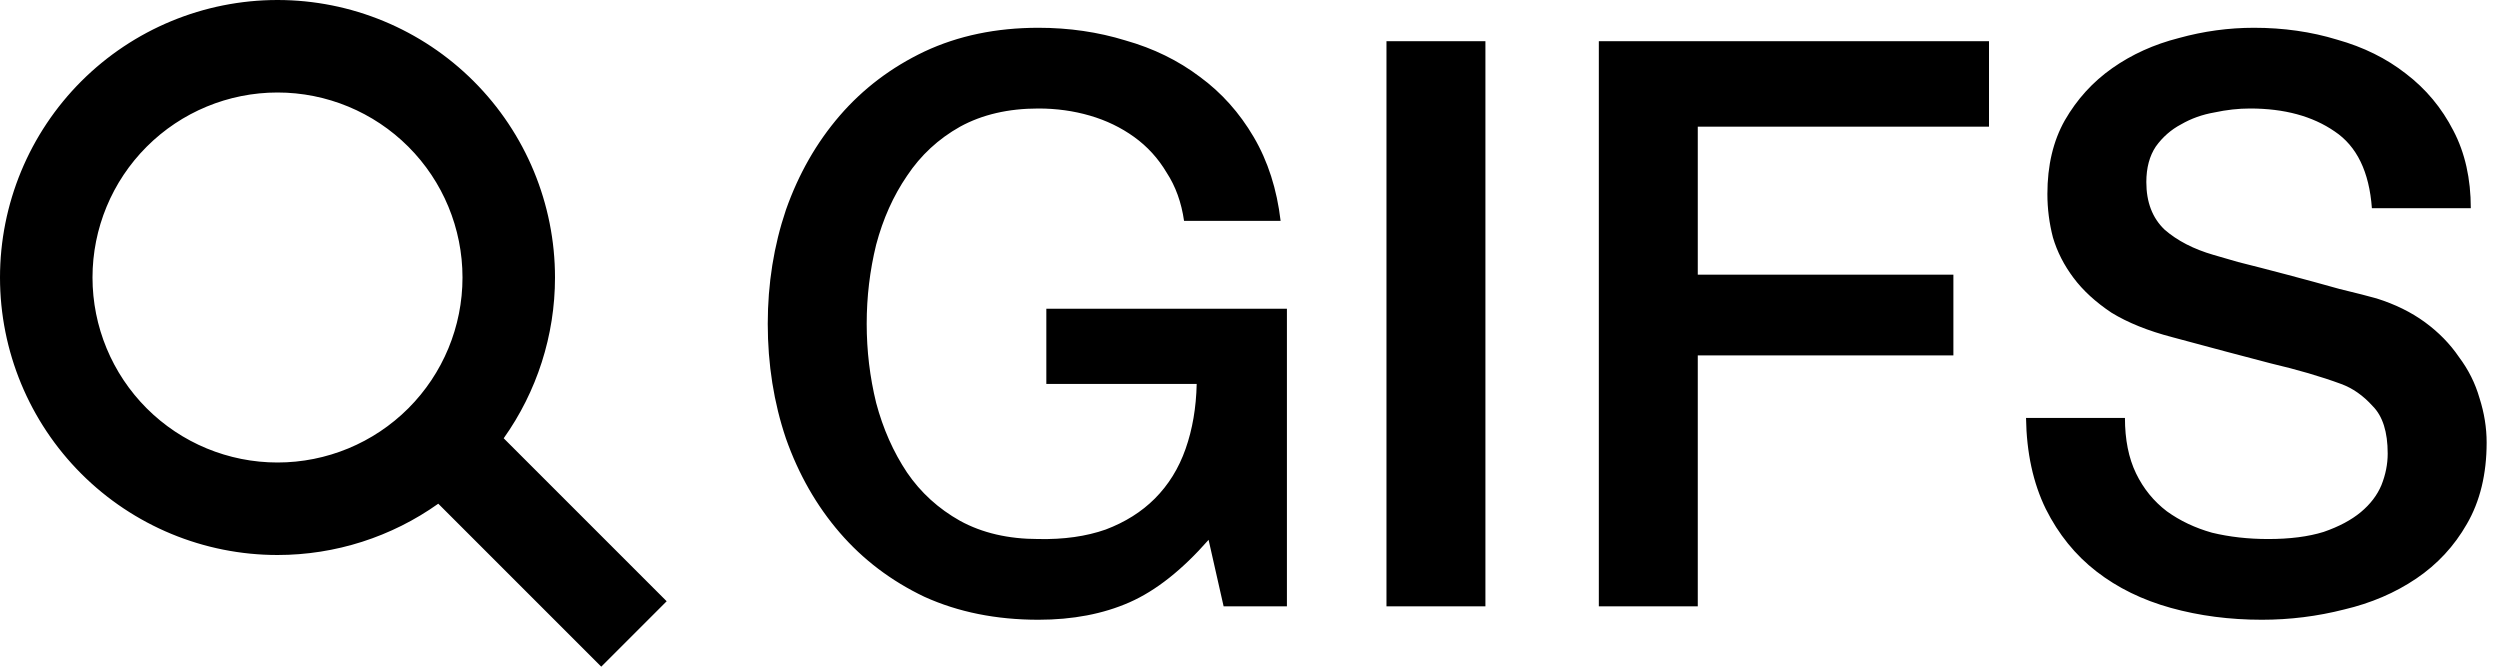
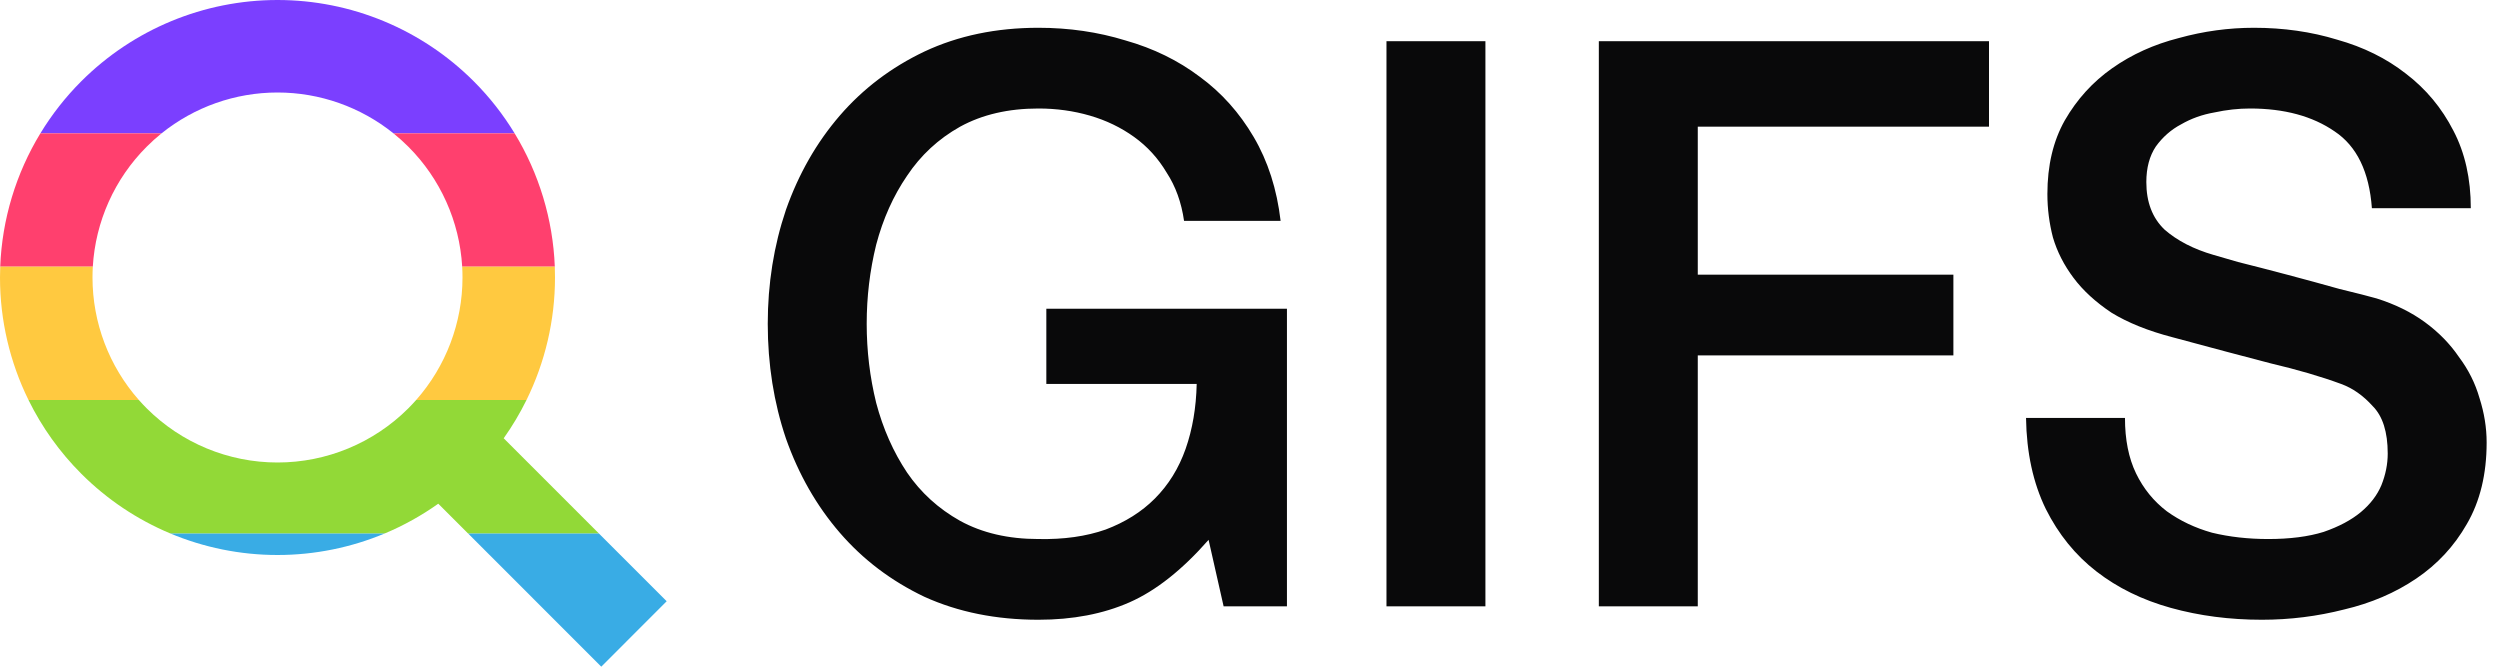
<svg xmlns="http://www.w3.org/2000/svg" width="90" height="24" viewBox="0 0 90 24" fill="none">
-   <path fill-rule="evenodd" clip-rule="evenodd" d="M9.99 0C7.341 0 4.8 1.053 2.926 2.926C1.053 4.8 0 7.341 0 9.99C0 12.64 1.053 15.181 2.926 17.054C4.8 18.928 7.341 19.98 9.99 19.98C12.078 19.98 14.098 19.327 15.778 18.133L21.645 24L24 21.645L18.133 15.778C19.327 14.098 19.98 12.078 19.98 9.99C19.98 7.341 18.928 4.8 17.054 2.926C15.181 1.053 12.64 0 9.99 0ZM5.281 5.281C6.53 4.032 8.224 3.33 9.99 3.33C11.757 3.33 13.45 4.032 14.7 5.281C15.949 6.53 16.65 8.224 16.65 9.99C16.65 11.757 15.949 13.45 14.7 14.7C13.45 15.949 11.757 16.65 9.99 16.65C8.224 16.65 6.53 15.949 5.281 14.7C4.032 13.45 3.33 11.757 3.33 9.99C3.33 8.224 4.032 6.53 5.281 5.281ZM44.05 21.827H46.329V11.114H37.668V13.821H43.081C43.062 14.676 42.929 15.454 42.682 16.157C42.436 16.86 42.065 17.458 41.571 17.952C41.096 18.427 40.508 18.797 39.805 19.063C39.102 19.31 38.295 19.424 37.383 19.405C36.3 19.405 35.36 19.187 34.562 18.75C33.784 18.313 33.147 17.734 32.654 17.012C32.16 16.271 31.789 15.435 31.542 14.505C31.314 13.574 31.201 12.624 31.201 11.656C31.201 10.687 31.314 9.737 31.542 8.807C31.789 7.876 32.16 7.05 32.654 6.328C33.147 5.587 33.784 4.998 34.562 4.561C35.36 4.124 36.3 3.906 37.383 3.906C38.029 3.906 38.646 3.991 39.235 4.162C39.824 4.333 40.356 4.59 40.831 4.932C41.305 5.274 41.695 5.701 41.999 6.214C42.322 6.708 42.531 7.287 42.626 7.952H46.102C45.968 6.812 45.646 5.805 45.133 4.932C44.62 4.058 43.974 3.336 43.195 2.766C42.417 2.178 41.524 1.741 40.517 1.456C39.529 1.152 38.485 1 37.383 1C35.864 1 34.496 1.285 33.28 1.855C32.084 2.424 31.068 3.194 30.232 4.162C29.396 5.131 28.75 6.261 28.294 7.553C27.858 8.845 27.639 10.212 27.639 11.656C27.639 13.118 27.858 14.495 28.294 15.787C28.75 17.078 29.396 18.209 30.232 19.177C31.068 20.146 32.084 20.915 33.28 21.485C34.496 22.036 35.864 22.311 37.383 22.311C38.618 22.311 39.71 22.102 40.66 21.685C41.609 21.267 42.559 20.517 43.509 19.434L44.05 21.827ZM53.475 1.484H49.913V21.827H53.475V1.484ZM57.558 1.484H71.604V4.561H61.12V9.889H70.322V12.795H61.12V21.827H57.558V1.484ZM76.897 17.041C76.631 16.49 76.498 15.825 76.498 15.046H72.937C72.956 16.3 73.193 17.392 73.649 18.323C74.105 19.234 74.713 19.985 75.473 20.573C76.233 21.162 77.125 21.599 78.151 21.884C79.177 22.169 80.269 22.311 81.427 22.311C82.434 22.311 83.422 22.188 84.391 21.941C85.359 21.713 86.223 21.343 86.983 20.83C87.743 20.317 88.351 19.662 88.807 18.864C89.281 18.047 89.519 17.069 89.519 15.929C89.519 15.398 89.433 14.866 89.263 14.334C89.111 13.802 88.864 13.308 88.522 12.852C88.199 12.377 87.79 11.96 87.297 11.599C86.803 11.238 86.223 10.953 85.559 10.744C85.293 10.668 84.846 10.554 84.22 10.402C83.612 10.231 82.985 10.06 82.339 9.889C81.693 9.718 81.105 9.566 80.573 9.433C80.06 9.281 79.765 9.196 79.689 9.177C78.968 8.968 78.379 8.664 77.923 8.265C77.486 7.847 77.268 7.277 77.268 6.556C77.268 6.043 77.382 5.615 77.61 5.274C77.856 4.932 78.16 4.666 78.521 4.476C78.882 4.267 79.281 4.124 79.718 4.048C80.155 3.954 80.582 3.906 81 3.906C82.235 3.906 83.251 4.181 84.049 4.732C84.846 5.264 85.293 6.185 85.388 7.496H88.949C88.949 6.432 88.74 5.502 88.322 4.704C87.904 3.887 87.335 3.203 86.613 2.652C85.91 2.102 85.084 1.693 84.134 1.427C83.203 1.142 82.206 1 81.142 1C80.231 1 79.329 1.123 78.436 1.37C77.543 1.598 76.745 1.959 76.043 2.453C75.34 2.947 74.77 3.574 74.333 4.333C73.915 5.074 73.706 5.957 73.706 6.983C73.706 7.515 73.773 8.037 73.906 8.55C74.058 9.063 74.305 9.547 74.647 10.003C74.988 10.459 75.444 10.877 76.014 11.257C76.603 11.618 77.334 11.912 78.208 12.14C79.614 12.52 80.791 12.833 81.741 13.08C82.71 13.308 83.555 13.555 84.276 13.821C84.694 13.973 85.074 14.239 85.416 14.619C85.777 14.98 85.957 15.55 85.957 16.328C85.957 16.708 85.882 17.088 85.73 17.468C85.578 17.829 85.331 18.152 84.989 18.437C84.647 18.721 84.201 18.959 83.65 19.149C83.099 19.32 82.434 19.405 81.655 19.405C80.934 19.405 80.259 19.329 79.632 19.177C79.025 19.006 78.483 18.75 78.008 18.408C77.534 18.047 77.163 17.591 76.897 17.041Z" fill="black" />
+   <path fill-rule="evenodd" clip-rule="evenodd" d="M44.05 21.827H46.33V11.114H37.668V13.821H43.081C43.062 14.676 42.929 15.454 42.683 16.157C42.436 16.86 42.065 17.458 41.571 17.952C41.097 18.427 40.508 18.797 39.805 19.063C39.102 19.31 38.295 19.424 37.383 19.405C36.3 19.405 35.36 19.187 34.563 18.75C33.784 18.313 33.148 17.734 32.654 17.012C32.16 16.271 31.789 15.435 31.543 14.505C31.314 13.574 31.201 12.624 31.201 11.656C31.201 10.687 31.314 9.737 31.543 8.807C31.789 7.876 32.16 7.05 32.654 6.328C33.148 5.587 33.784 4.998 34.563 4.561C35.36 4.124 36.3 3.906 37.383 3.906C38.029 3.906 38.646 3.991 39.235 4.162C39.824 4.333 40.356 4.59 40.831 4.932C41.306 5.274 41.695 5.701 41.999 6.214C42.322 6.708 42.531 7.287 42.626 7.952H46.102C45.969 6.812 45.646 5.805 45.133 4.932C44.62 4.058 43.974 3.336 43.195 2.766C42.417 2.178 41.524 1.741 40.517 1.456C39.529 1.152 38.485 1 37.383 1C35.864 1 34.496 1.285 33.28 1.855C32.084 2.424 31.068 3.194 30.232 4.162C29.396 5.131 28.75 6.261 28.294 7.553C27.858 8.845 27.639 10.212 27.639 11.656C27.639 13.118 27.858 14.495 28.294 15.787C28.75 17.078 29.396 18.209 30.232 19.177C31.068 20.146 32.084 20.915 33.28 21.485C34.496 22.036 35.864 22.311 37.383 22.311C38.618 22.311 39.71 22.102 40.66 21.685C41.609 21.267 42.559 20.517 43.509 19.434L44.05 21.827ZM53.475 1.484H49.913V21.827H53.475V1.484ZM57.558 1.484H71.604V4.561H61.12V9.889H70.322V12.795H61.12V21.827H57.558V1.484ZM76.897 17.041C76.631 16.49 76.499 15.825 76.499 15.046H72.937C72.956 16.3 73.194 17.392 73.649 18.323C74.105 19.234 74.713 19.985 75.473 20.573C76.233 21.162 77.125 21.599 78.151 21.884C79.177 22.169 80.269 22.311 81.427 22.311C82.434 22.311 83.422 22.188 84.391 21.941C85.359 21.713 86.224 21.343 86.983 20.83C87.743 20.317 88.351 19.662 88.807 18.864C89.282 18.047 89.519 17.069 89.519 15.929C89.519 15.398 89.433 14.866 89.263 14.334C89.111 13.802 88.864 13.308 88.522 12.852C88.199 12.377 87.79 11.96 87.297 11.599C86.803 11.238 86.224 10.953 85.559 10.744C85.293 10.668 84.846 10.554 84.22 10.402C83.612 10.231 82.985 10.06 82.339 9.889C81.693 9.718 81.105 9.566 80.573 9.433C80.06 9.281 79.766 9.196 79.689 9.177C78.968 8.968 78.379 8.664 77.923 8.265C77.486 7.847 77.268 7.277 77.268 6.556C77.268 6.043 77.382 5.615 77.61 5.274C77.857 4.932 78.16 4.666 78.521 4.476C78.882 4.267 79.281 4.124 79.718 4.048C80.155 3.953 80.582 3.906 81 3.906C82.235 3.906 83.251 4.181 84.049 4.732C84.846 5.264 85.293 6.185 85.388 7.496H88.949C88.949 6.432 88.74 5.502 88.322 4.704C87.904 3.887 87.335 3.203 86.613 2.652C85.91 2.102 85.084 1.693 84.134 1.427C83.203 1.142 82.206 1 81.143 1C80.231 1 79.329 1.123 78.436 1.37C77.543 1.598 76.745 1.959 76.043 2.453C75.34 2.947 74.77 3.574 74.333 4.333C73.915 5.074 73.706 5.957 73.706 6.983C73.706 7.515 73.773 8.037 73.906 8.55C74.058 9.063 74.305 9.547 74.647 10.003C74.988 10.459 75.444 10.877 76.014 11.257C76.603 11.618 77.334 11.912 78.208 12.14C79.614 12.52 80.791 12.833 81.741 13.08C82.71 13.308 83.555 13.555 84.277 13.821C84.695 13.973 85.074 14.239 85.416 14.619C85.777 14.98 85.958 15.55 85.958 16.328C85.958 16.708 85.882 17.088 85.73 17.468C85.578 17.829 85.331 18.152 84.989 18.437C84.647 18.721 84.201 18.959 83.65 19.149C83.099 19.32 82.434 19.405 81.655 19.405C80.934 19.405 80.259 19.329 79.632 19.177C79.025 19.006 78.483 18.75 78.008 18.408C77.534 18.047 77.163 17.591 76.897 17.041Z" fill="#09090A" />
+   <path fill-rule="evenodd" clip-rule="evenodd" d="M21.555 19.2H16.846L21.645 24H21.646L24 21.645L21.555 19.2ZM6.12 19.2C7.334 19.71 8.648 19.98 9.99 19.98C11.332 19.98 12.647 19.71 13.861 19.2H6.12Z" fill="#39ACE5" />
+   <path fill-rule="evenodd" clip-rule="evenodd" d="M9.99 0C7.341 0 4.8 1.053 2.926 2.926C2.358 3.494 1.865 4.124 1.454 4.8H5.816C6.994 3.853 8.465 3.33 9.99 3.33C11.515 3.33 12.986 3.853 14.164 4.8H18.526C18.115 4.124 17.623 3.494 17.054 2.926C15.181 1.053 12.64 0 9.99 0Z" fill="#7B3FFF" />
+   <path fill-rule="evenodd" clip-rule="evenodd" d="M18.526 4.8H14.164C14.35 4.95 14.529 5.11 14.7 5.281C15.856 6.437 16.544 7.976 16.639 9.6H19.973C19.906 7.892 19.403 6.242 18.526 4.8ZM0.008 9.6H3.341C3.437 7.976 4.124 6.437 5.281 5.281C5.451 5.11 5.63 4.95 5.816 4.8H1.454C0.577 6.242 0.074 7.892 0.008 9.6Z" fill="#FF406E" />
+   <path fill-rule="evenodd" clip-rule="evenodd" d="M19.973 9.6H16.639C16.646 9.73 16.65 9.86 16.65 9.99C16.65 11.619 16.053 13.186 14.981 14.4H18.954C19.623 13.041 19.98 11.534 19.98 9.99C19.98 9.86 19.978 9.73 19.973 9.6ZM1.026 14.4H4.999C3.927 13.186 3.33 11.619 3.33 9.99C3.33 9.86 3.334 9.73 3.341 9.6H0.008C0.003 9.73 0 9.86 0 9.99C0 11.534 0.357 13.041 1.026 14.4Z" fill="#FFC940" />
+   <path fill-rule="evenodd" clip-rule="evenodd" d="M18.954 14.4H14.981C14.891 14.502 14.797 14.602 14.7 14.7C13.45 15.948 11.757 16.65 9.99 16.65C8.224 16.65 6.53 15.948 5.281 14.7C5.183 14.602 5.09 14.502 4.999 14.4H1.026C1.505 15.374 2.144 16.272 2.926 17.054C3.85 17.979 4.937 18.703 6.12 19.2H13.861C14.535 18.917 15.178 18.559 15.778 18.133L16.845 19.2H21.555L18.133 15.778C18.444 15.34 18.718 14.879 18.954 14.4Z" fill="#92D937" />
</svg>
